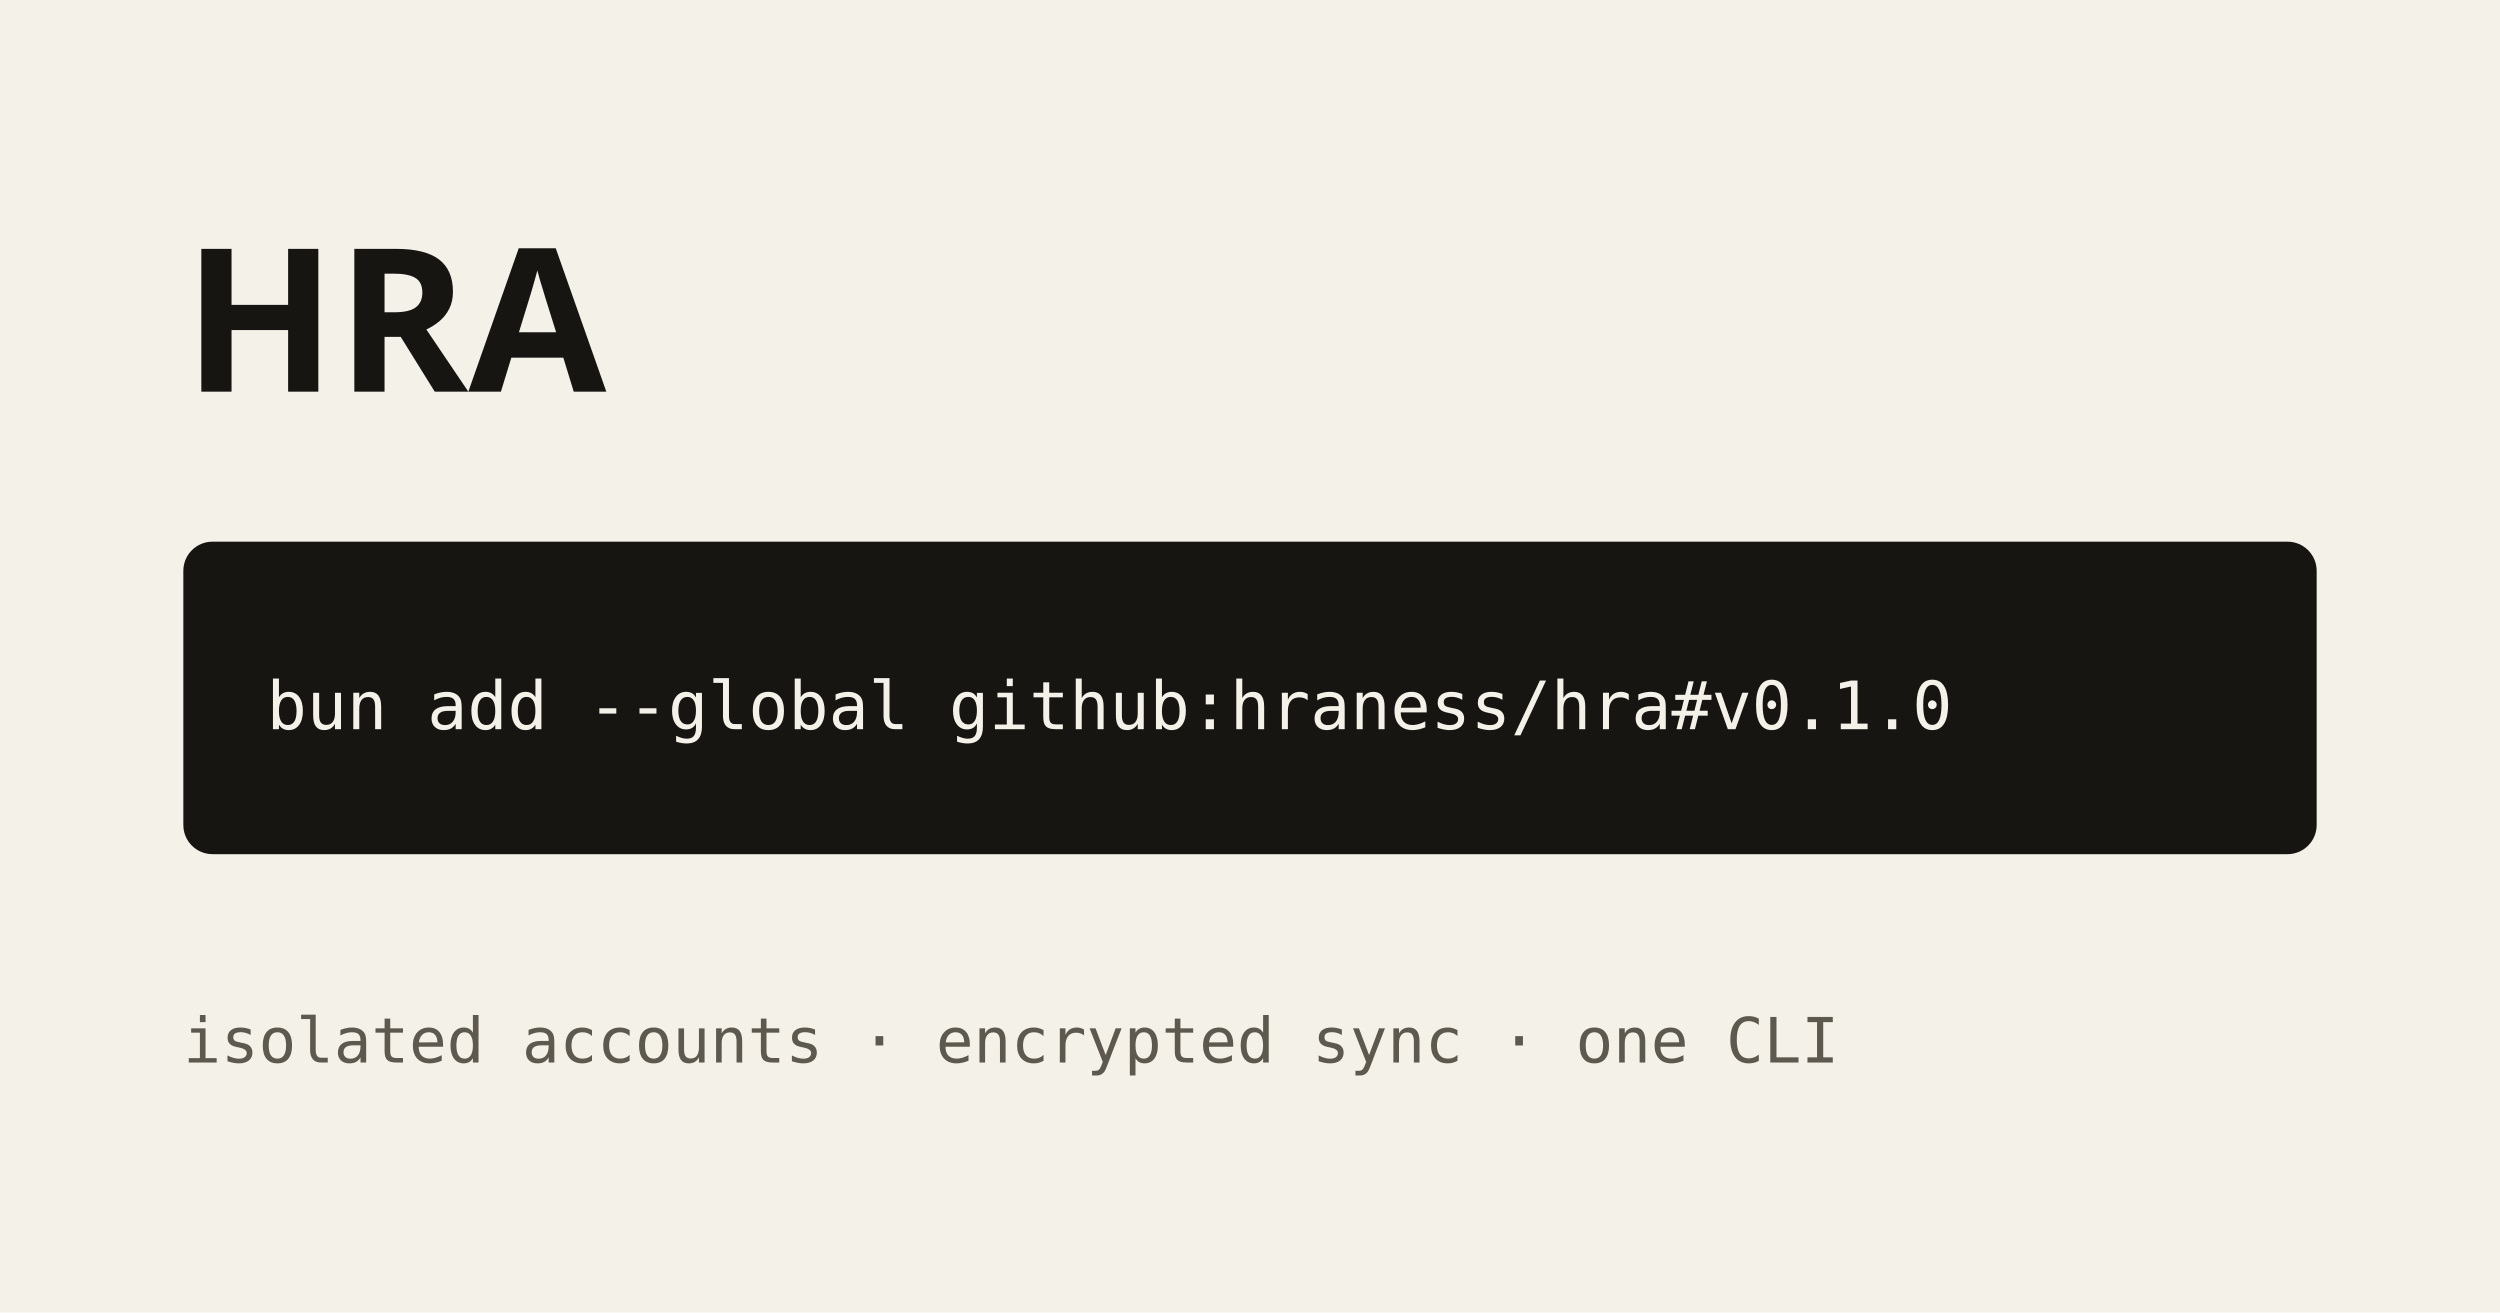
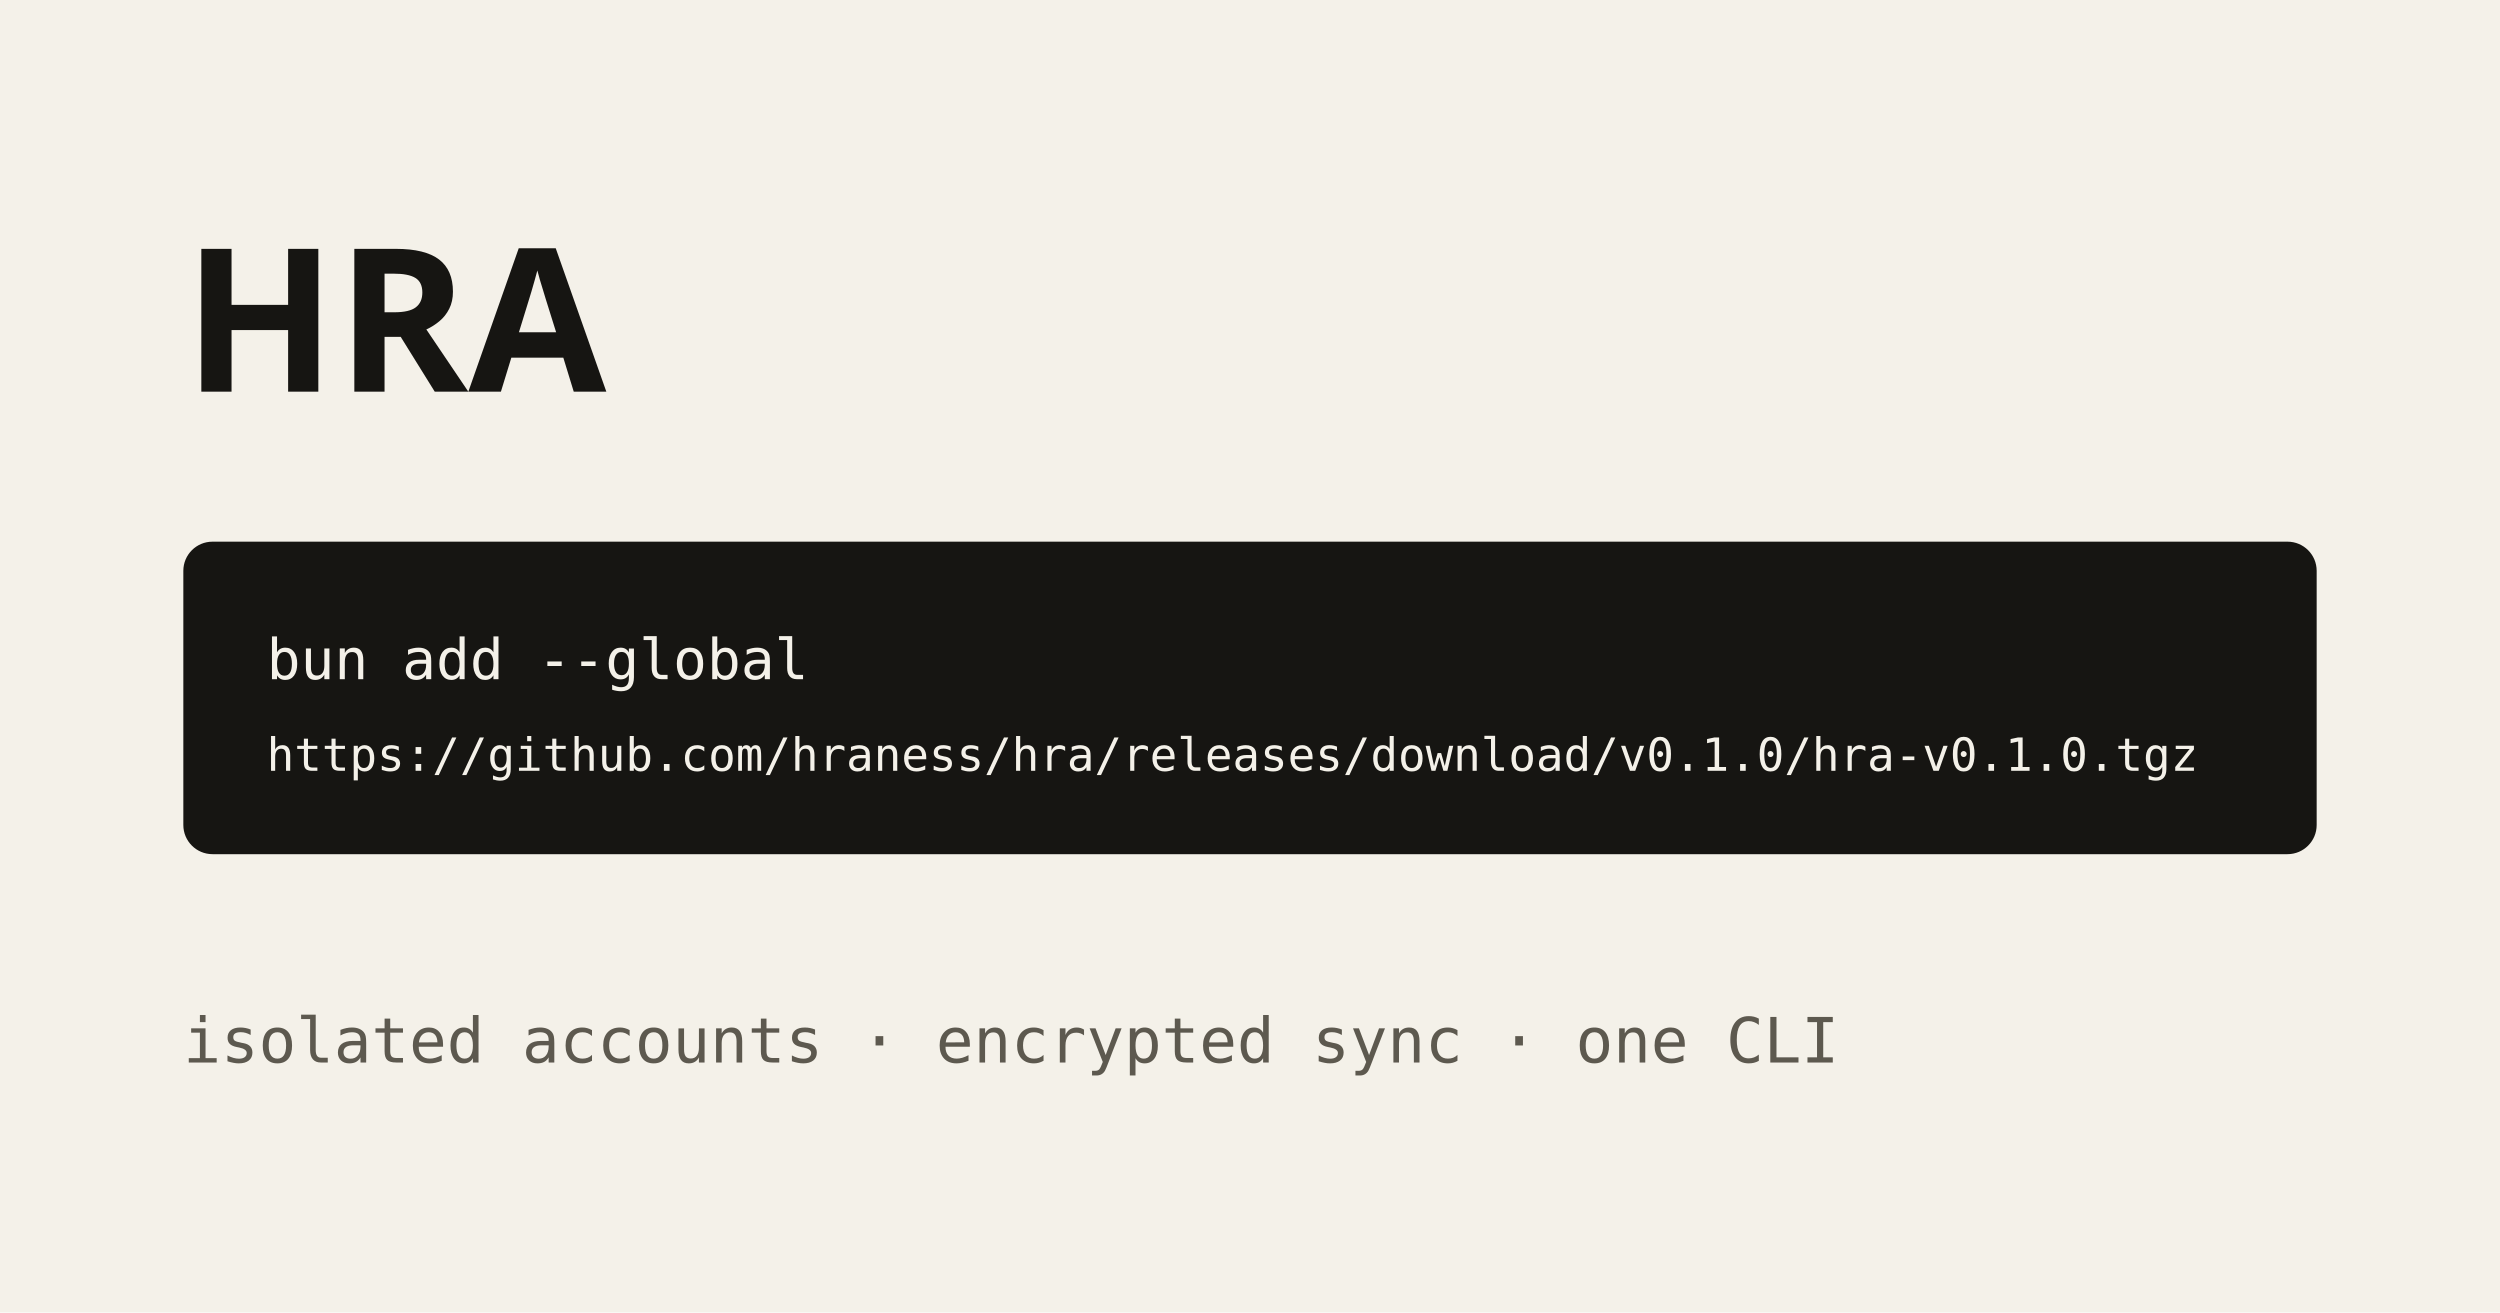
<svg xmlns="http://www.w3.org/2000/svg" viewBox="0 0 1200 630" role="img" aria-labelledby="title description">
  <rect width="1200" height="630" fill="#f4f1e9" />
  <text x="88" y="188" fill="#161512" font-family="ui-sans-serif, system-ui, sans-serif" font-size="96" font-weight="700">HRA</text>
  <rect x="88" y="260" width="1024" height="150" rx="14" fill="#161512" />
-   <text x="128" y="350" fill="#f4f1e9" font-family="ui-monospace, monospace" font-size="32">bun add --global github:hraness/hra#v0.1.0</text>
+   <text x="128" y="326" fill="#f4f1e9" font-family="ui-monospace, monospace" font-size="27">bun add --global</text>
+   <text x="128" y="370" fill="#f4f1e9" font-family="ui-monospace, monospace" font-size="22">https://github.com/hraness/hra/releases/download/v0.1.0/hra-v0.1.0.tgz</text>
  <text x="88" y="510" fill="#5d594f" font-family="ui-monospace, monospace" font-size="30">isolated accounts · encrypted sync · one CLI</text>
</svg>
